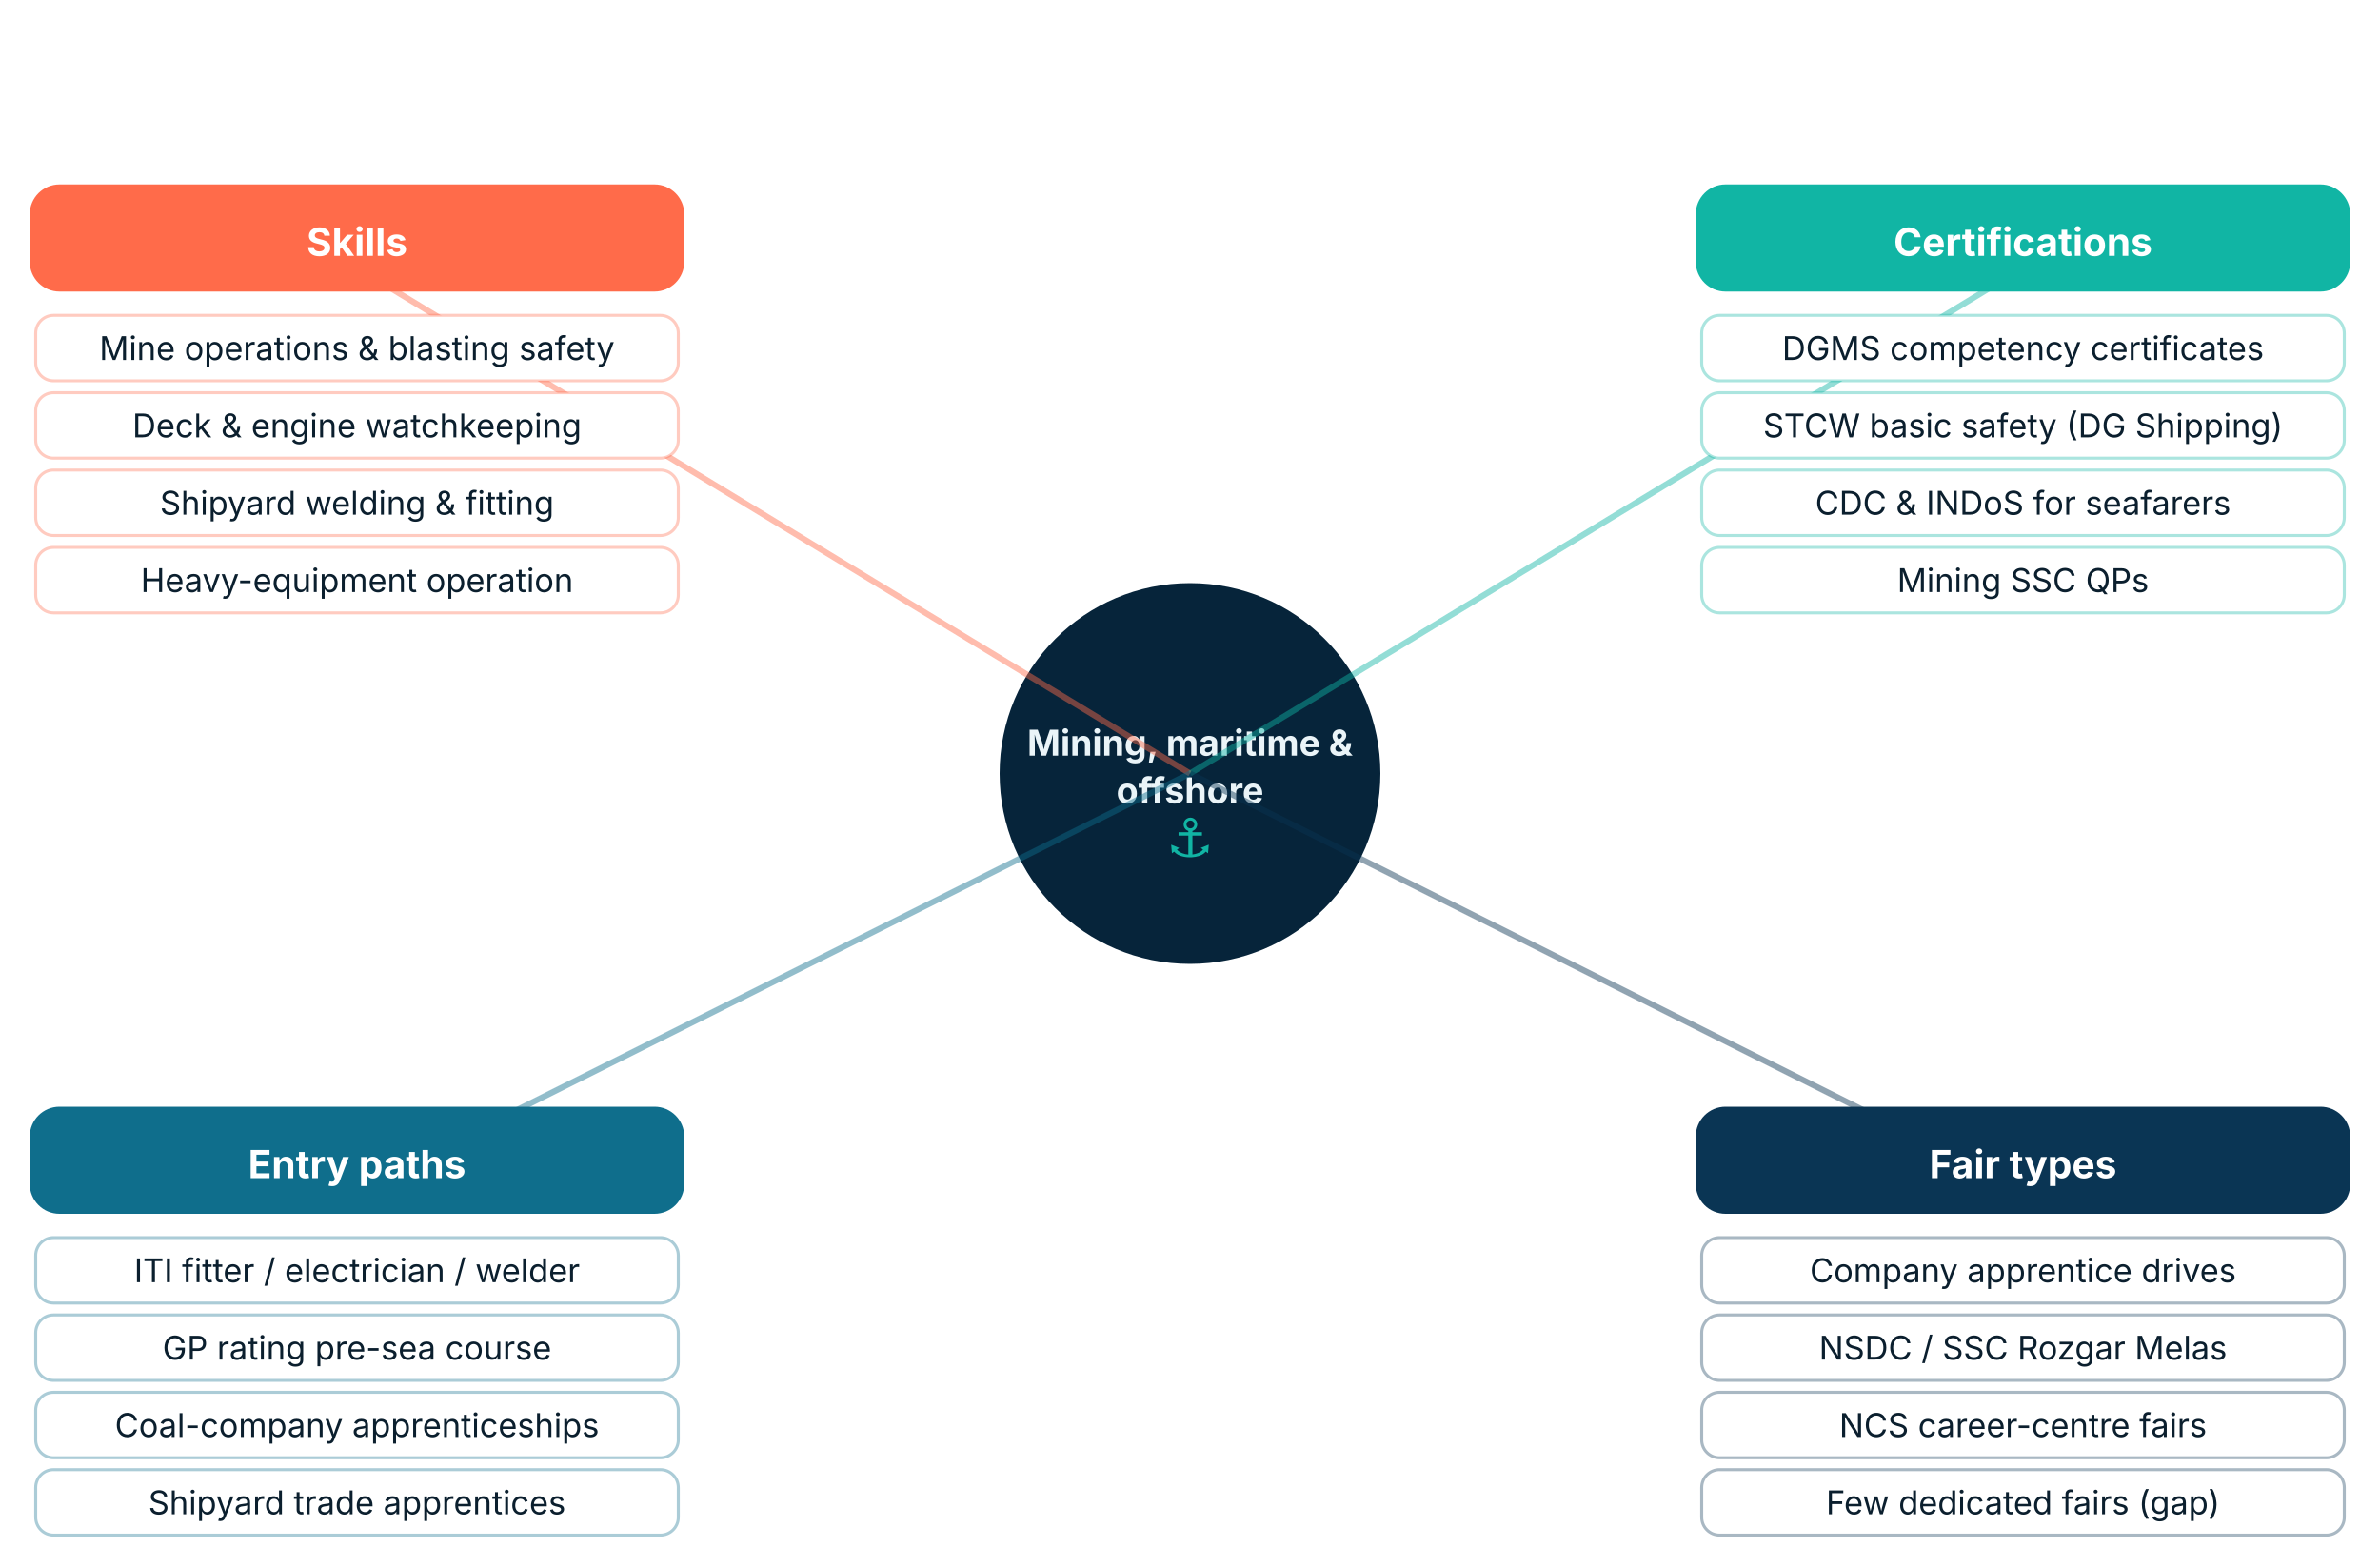
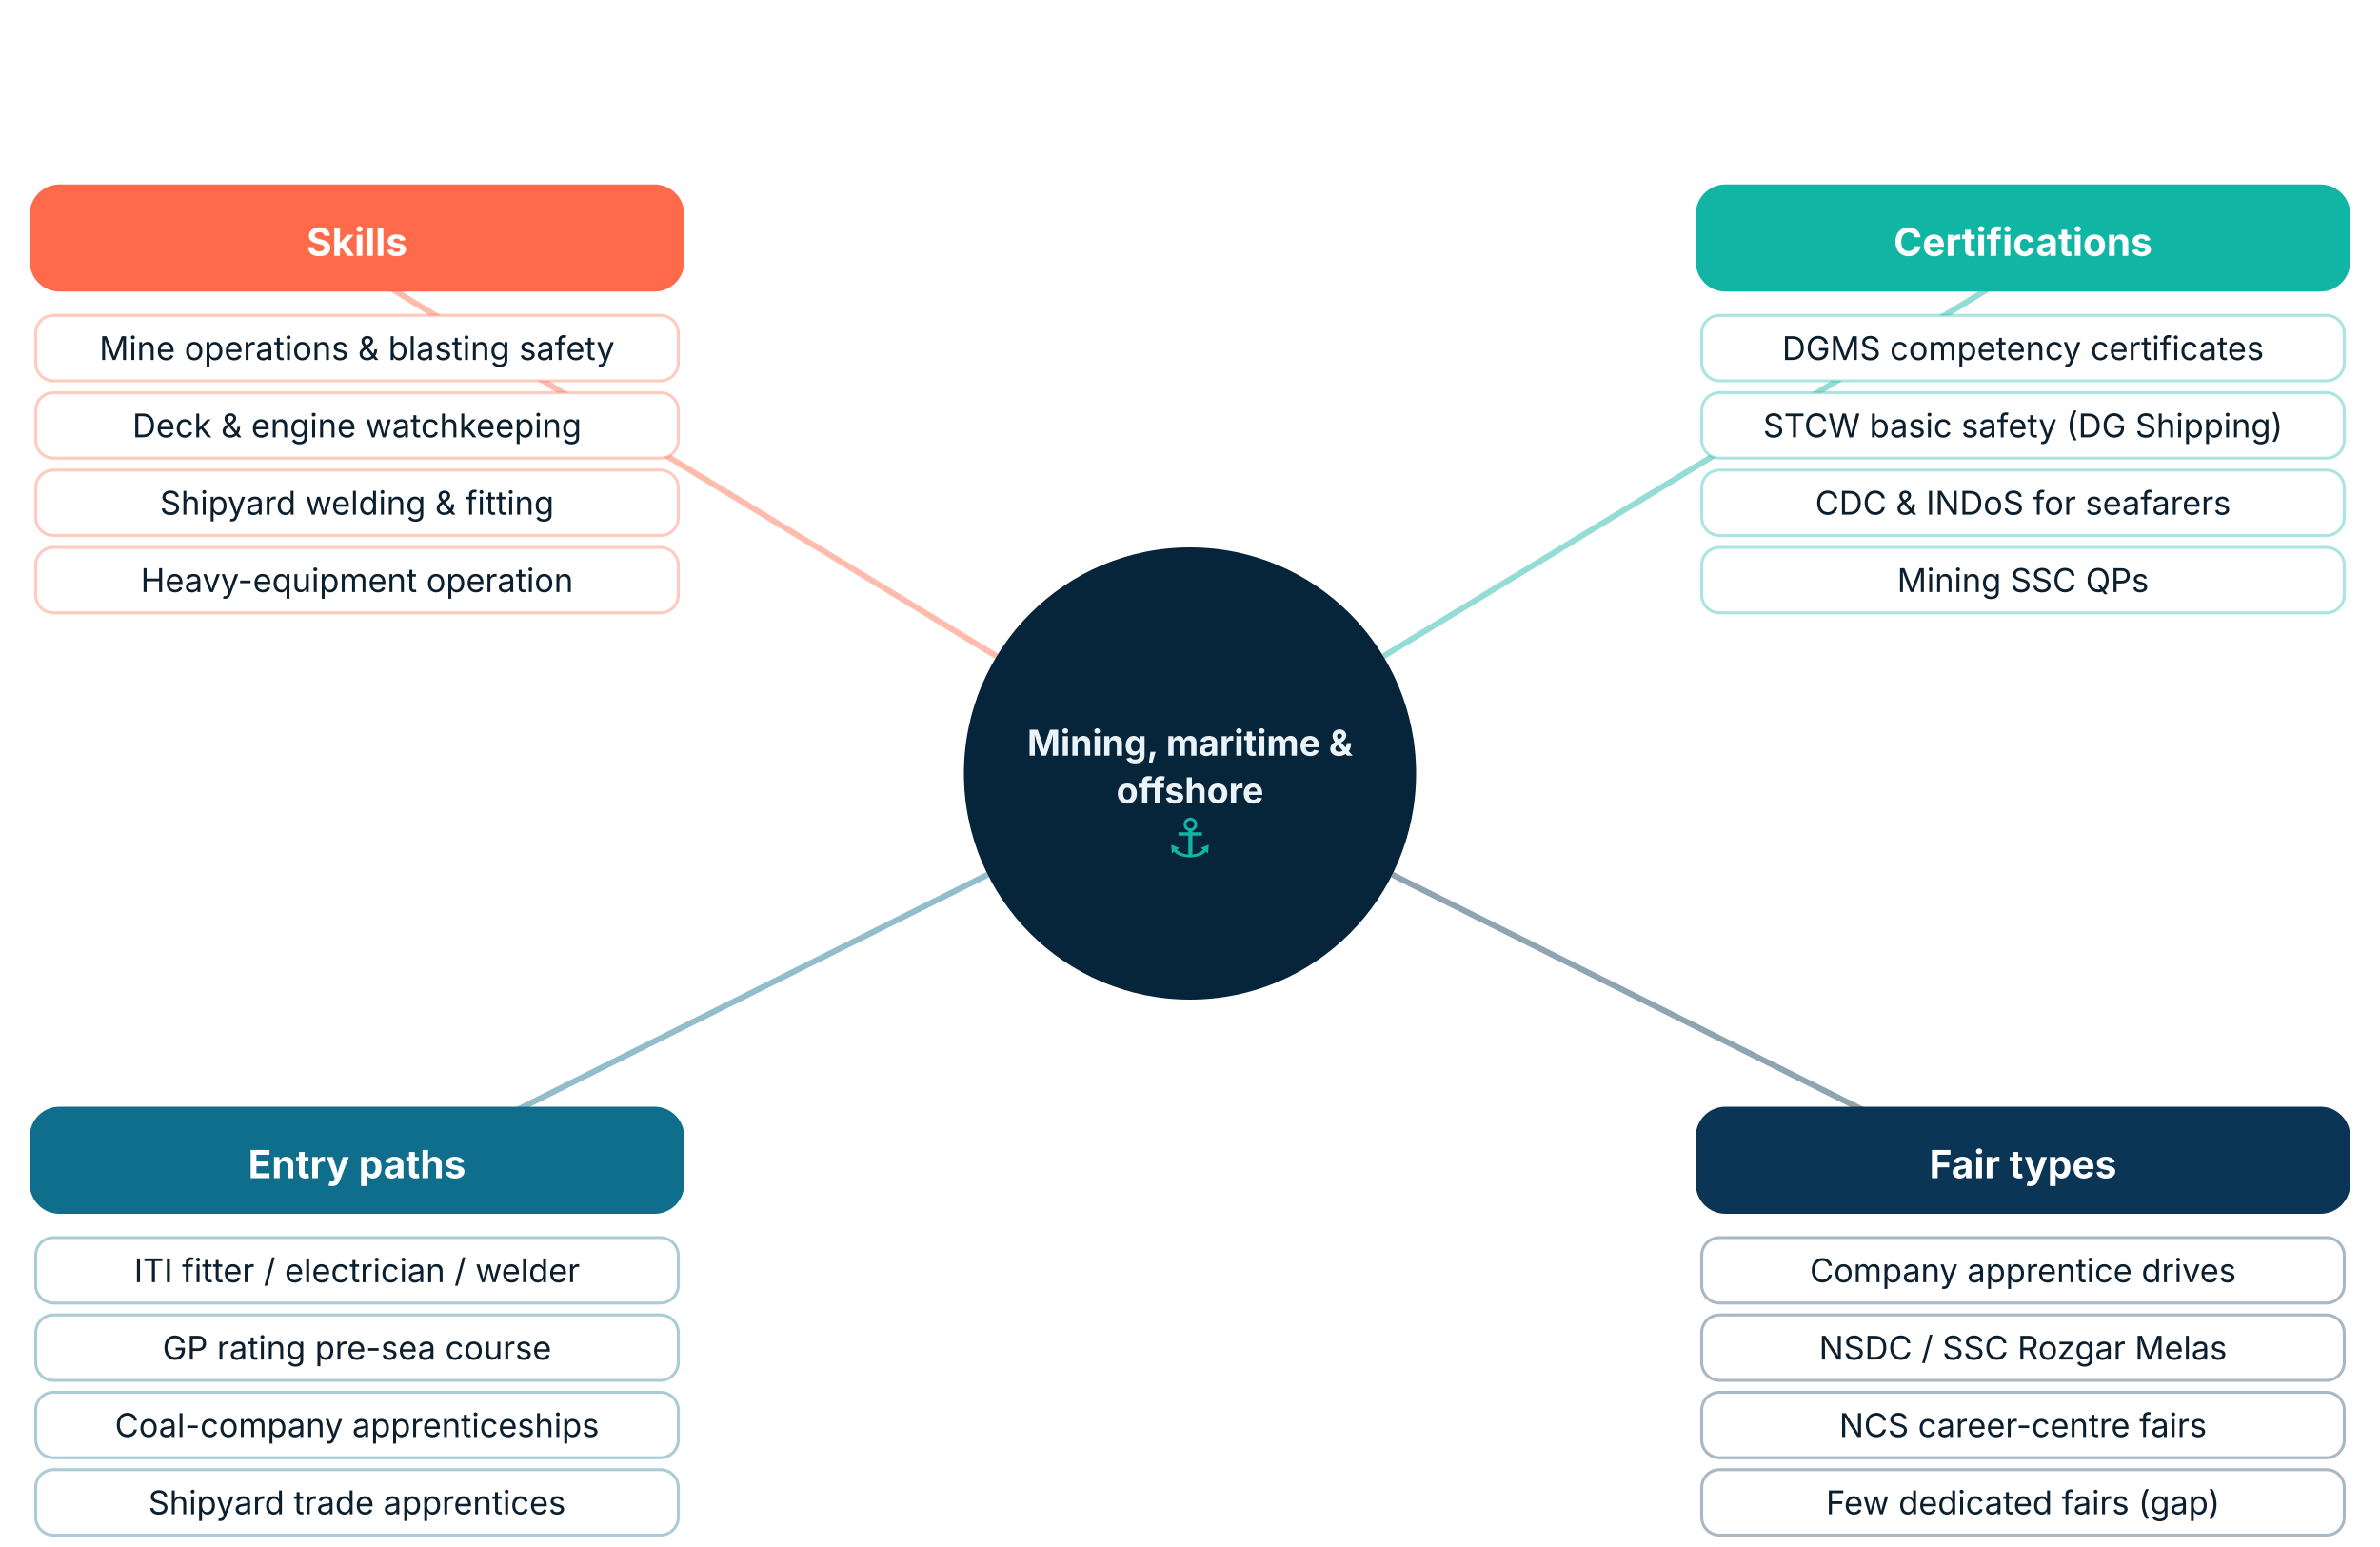
<svg xmlns="http://www.w3.org/2000/svg" viewBox="0 0 800 520" role="img" aria-label="Mind map: Mining, maritime &amp; offshore">
  <rect width="800" height="520" fill="#ffffff" />
-   <circle cx="400" cy="260" r="64" fill="#06243a" />
-   <text x="400" y="254" text-anchor="middle" fill="#eaf4f8" font-family="Inter,sans-serif" font-size="12" font-weight="700">Mining, maritime &amp;</text>
-   <text x="400" y="270" text-anchor="middle" fill="#eaf4f8" font-family="Inter,sans-serif" font-size="12" font-weight="700">offshore</text>
-   <text x="400" y="288" text-anchor="middle" fill="#11b5a4" font-family="Inter,sans-serif" font-size="18">⚓</text>
-   <line x1="400" y1="260" x2="120" y2="90" stroke="#ff6b4a" stroke-width="2" stroke-opacity=".45" />
+   <line x1="335.0" y1="220.6" x2="120" y2="90" stroke="#ff6b4a" stroke-width="2" stroke-opacity=".45" />
+   <line x1="465.0" y1="220.6" x2="680" y2="90" stroke="#11b5a4" stroke-width="2" stroke-opacity=".45" />
+   <line x1="332.0" y1="294.0" x2="120" y2="400" stroke="#0f6e8c" stroke-width="2" stroke-opacity=".45" />
+   <line x1="468.0" y1="294.0" x2="680" y2="400" stroke="#0a3554" stroke-width="2" stroke-opacity=".45" />
  <rect x="10" y="62" width="220" height="36" rx="10" fill="#ff6b4a" />
  <text x="120" y="86" text-anchor="middle" fill="#fff" font-family="Inter,sans-serif" font-size="13" font-weight="700">Skills</text>
  <rect x="12" y="106" width="216" height="22" rx="6" fill="#fff" stroke="#ff6b4a" stroke-opacity=".35" />
  <text x="120" y="121" text-anchor="middle" fill="#0b1f2e" font-family="Inter,sans-serif" font-size="11">Mine operations &amp; blasting safety</text>
  <rect x="12" y="132" width="216" height="22" rx="6" fill="#fff" stroke="#ff6b4a" stroke-opacity=".35" />
  <text x="120" y="147" text-anchor="middle" fill="#0b1f2e" font-family="Inter,sans-serif" font-size="11">Deck &amp; engine watchkeeping</text>
  <rect x="12" y="158" width="216" height="22" rx="6" fill="#fff" stroke="#ff6b4a" stroke-opacity=".35" />
  <text x="120" y="173" text-anchor="middle" fill="#0b1f2e" font-family="Inter,sans-serif" font-size="11">Shipyard welding &amp; fitting</text>
  <rect x="12" y="184" width="216" height="22" rx="6" fill="#fff" stroke="#ff6b4a" stroke-opacity=".35" />
  <text x="120" y="199" text-anchor="middle" fill="#0b1f2e" font-family="Inter,sans-serif" font-size="11">Heavy-equipment operation</text>
-   <line x1="400" y1="260" x2="680" y2="90" stroke="#11b5a4" stroke-width="2" stroke-opacity=".45" />
  <rect x="570" y="62" width="220" height="36" rx="10" fill="#11b5a4" />
  <text x="680" y="86" text-anchor="middle" fill="#fff" font-family="Inter,sans-serif" font-size="13" font-weight="700">Certifications</text>
  <rect x="572" y="106" width="216" height="22" rx="6" fill="#fff" stroke="#11b5a4" stroke-opacity=".35" />
  <text x="680" y="121" text-anchor="middle" fill="#0b1f2e" font-family="Inter,sans-serif" font-size="11">DGMS competency certificates</text>
  <rect x="572" y="132" width="216" height="22" rx="6" fill="#fff" stroke="#11b5a4" stroke-opacity=".35" />
  <text x="680" y="147" text-anchor="middle" fill="#0b1f2e" font-family="Inter,sans-serif" font-size="11">STCW basic safety (DG Shipping)</text>
  <rect x="572" y="158" width="216" height="22" rx="6" fill="#fff" stroke="#11b5a4" stroke-opacity=".35" />
  <text x="680" y="173" text-anchor="middle" fill="#0b1f2e" font-family="Inter,sans-serif" font-size="11">CDC &amp; INDoS for seafarers</text>
  <rect x="572" y="184" width="216" height="22" rx="6" fill="#fff" stroke="#11b5a4" stroke-opacity=".35" />
  <text x="680" y="199" text-anchor="middle" fill="#0b1f2e" font-family="Inter,sans-serif" font-size="11">Mining SSC QPs</text>
-   <line x1="400" y1="260" x2="120" y2="400" stroke="#0f6e8c" stroke-width="2" stroke-opacity=".45" />
  <rect x="10" y="372" width="220" height="36" rx="10" fill="#0f6e8c" />
  <text x="120" y="396" text-anchor="middle" fill="#fff" font-family="Inter,sans-serif" font-size="13" font-weight="700">Entry paths</text>
  <rect x="12" y="416" width="216" height="22" rx="6" fill="#fff" stroke="#0f6e8c" stroke-opacity=".35" />
  <text x="120" y="431" text-anchor="middle" fill="#0b1f2e" font-family="Inter,sans-serif" font-size="11">ITI fitter / electrician / welder</text>
  <rect x="12" y="442" width="216" height="22" rx="6" fill="#fff" stroke="#0f6e8c" stroke-opacity=".35" />
  <text x="120" y="457" text-anchor="middle" fill="#0b1f2e" font-family="Inter,sans-serif" font-size="11">GP rating pre-sea course</text>
  <rect x="12" y="468" width="216" height="22" rx="6" fill="#fff" stroke="#0f6e8c" stroke-opacity=".35" />
  <text x="120" y="483" text-anchor="middle" fill="#0b1f2e" font-family="Inter,sans-serif" font-size="11">Coal-company apprenticeships</text>
  <rect x="12" y="494" width="216" height="22" rx="6" fill="#fff" stroke="#0f6e8c" stroke-opacity=".35" />
  <text x="120" y="509" text-anchor="middle" fill="#0b1f2e" font-family="Inter,sans-serif" font-size="11">Shipyard trade apprentices</text>
-   <line x1="400" y1="260" x2="680" y2="400" stroke="#0a3554" stroke-width="2" stroke-opacity=".45" />
  <rect x="570" y="372" width="220" height="36" rx="10" fill="#0a3554" />
  <text x="680" y="396" text-anchor="middle" fill="#fff" font-family="Inter,sans-serif" font-size="13" font-weight="700">Fair types</text>
  <rect x="572" y="416" width="216" height="22" rx="6" fill="#fff" stroke="#0a3554" stroke-opacity=".35" />
  <text x="680" y="431" text-anchor="middle" fill="#0b1f2e" font-family="Inter,sans-serif" font-size="11">Company apprentice drives</text>
  <rect x="572" y="442" width="216" height="22" rx="6" fill="#fff" stroke="#0a3554" stroke-opacity=".35" />
  <text x="680" y="457" text-anchor="middle" fill="#0b1f2e" font-family="Inter,sans-serif" font-size="11">NSDC / SSC Rozgar Melas</text>
  <rect x="572" y="468" width="216" height="22" rx="6" fill="#fff" stroke="#0a3554" stroke-opacity=".35" />
  <text x="680" y="483" text-anchor="middle" fill="#0b1f2e" font-family="Inter,sans-serif" font-size="11">NCS career-centre fairs</text>
  <rect x="572" y="494" width="216" height="22" rx="6" fill="#fff" stroke="#0a3554" stroke-opacity=".35" />
  <text x="680" y="509" text-anchor="middle" fill="#0b1f2e" font-family="Inter,sans-serif" font-size="11">Few dedicated fairs (gap)</text>
+   <circle cx="400" cy="260" r="76" fill="#06243a" />
+   <text x="400" y="254" text-anchor="middle" fill="#eaf4f8" font-family="Inter,sans-serif" font-size="12" font-weight="700">Mining, maritime &amp;</text>
+   <text x="400" y="270" text-anchor="middle" fill="#eaf4f8" font-family="Inter,sans-serif" font-size="12" font-weight="700">offshore</text>
+   <text x="400" y="288" text-anchor="middle" fill="#11b5a4" font-family="Inter,sans-serif" font-size="18">⚓</text>
</svg>
